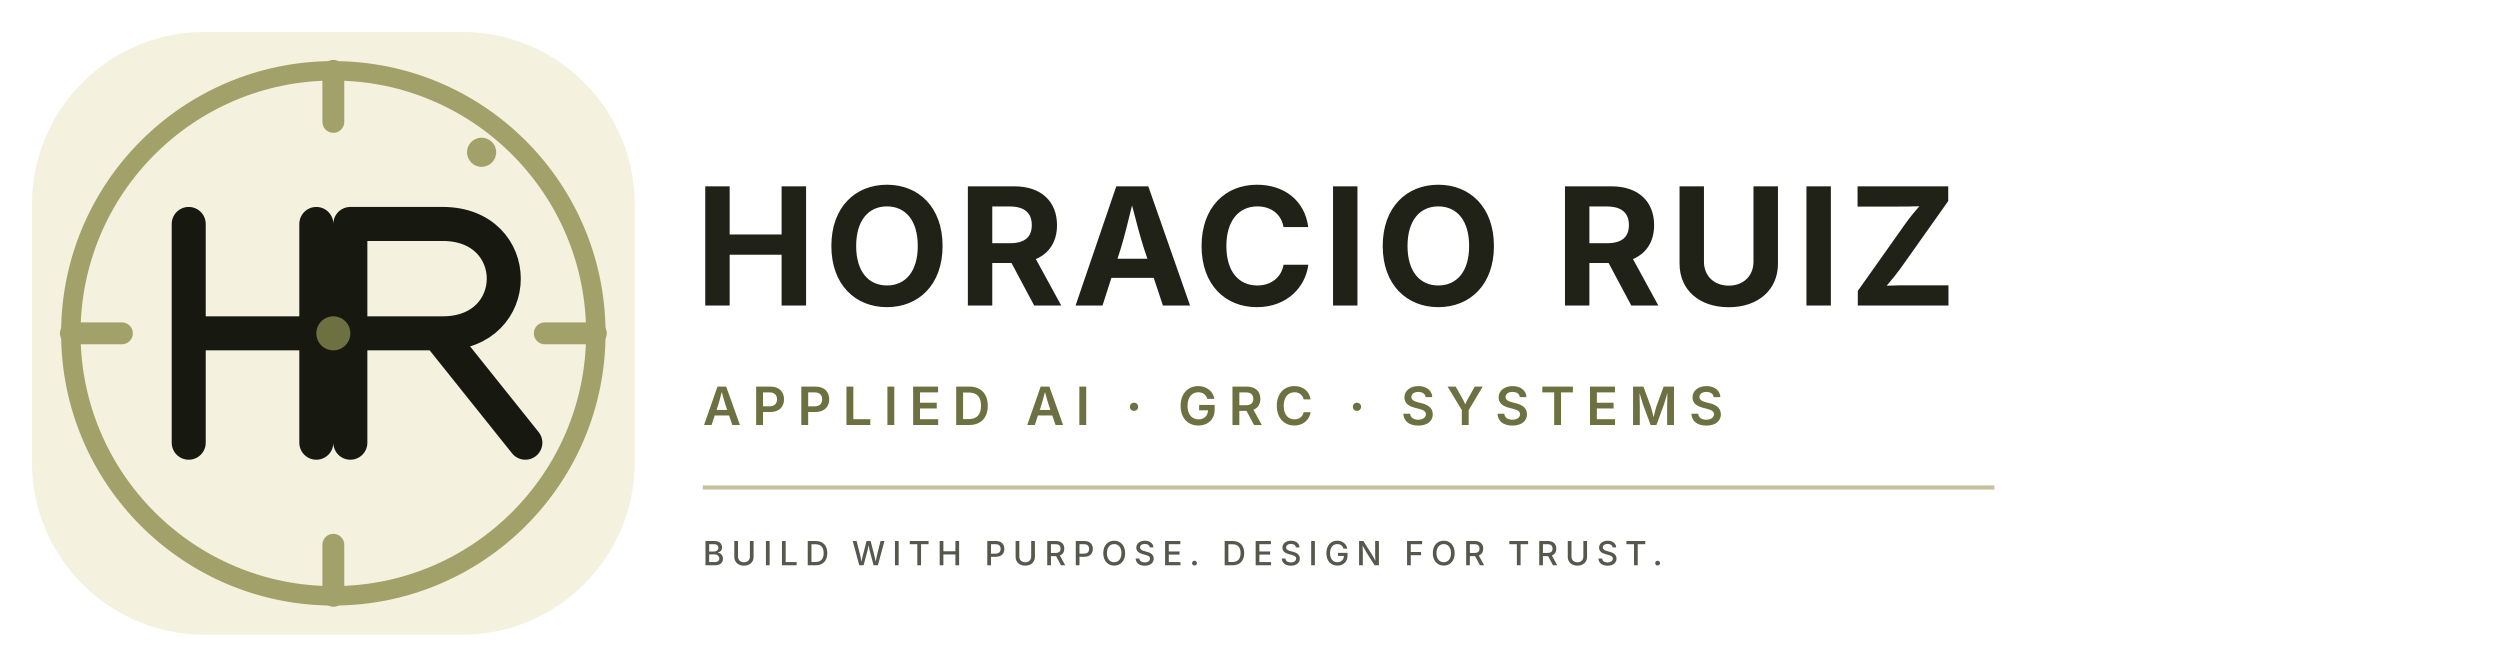
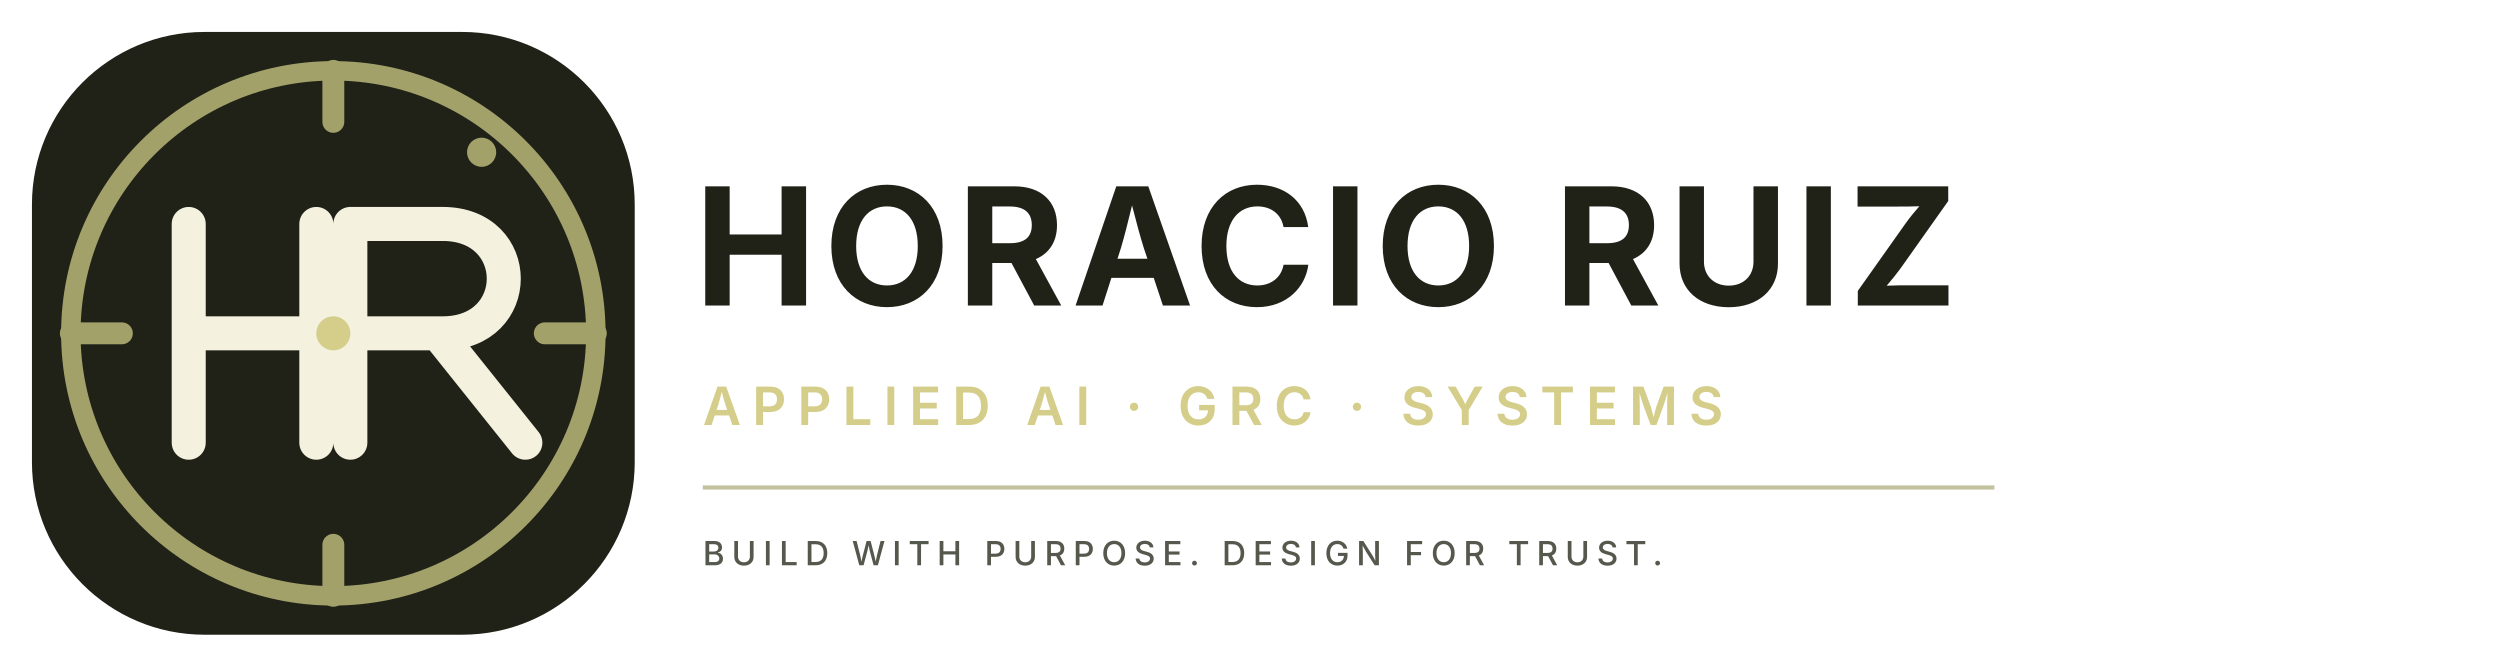
<svg xmlns="http://www.w3.org/2000/svg" viewBox="0 0 1800 480" fill="none">
  <g transform="translate(16 16) scale(.875)">
-     <rect x="8" y="8" width="496" height="496" rx="142" fill="#F4F1DF" />
+     <rect x="8" y="8" width="496" height="496" rx="142" fill="#202218" />
    <circle cx="256" cy="256" r="216" stroke="#A3A16A" stroke-width="16" />
    <path d="M256 40v42m216 174h-42M256 472v-42M40 256h42" stroke="#A3A16A" stroke-width="18" stroke-linecap="round" />
-     <path d="M256 256v-58" stroke="#6D7040" stroke-width="16" stroke-linecap="round" />
-     <path d="M137 166v180m0-90h105m0-90v180M270 346V166h76c67 0 67 90 0 90h-76m72 0 72 90" stroke="#171910" stroke-width="28" stroke-linecap="round" stroke-linejoin="round" />
-     <circle cx="256" cy="256" r="14" fill="#6D7040" />
+     <path d="M256 256v-58" stroke="#D4CE8A" stroke-width="16" stroke-linecap="round" />
+     <path d="M137 166v180m0-90h105m0-90v180M270 346V166h76c67 0 67 90 0 90h-76m72 0 72 90" stroke="#F4F1DF" stroke-width="28" stroke-linecap="round" stroke-linejoin="round" />
+     <circle cx="256" cy="256" r="14" fill="#D4CE8A" />
    <circle cx="378" cy="107" r="12" fill="#A3A16A" />
  </g>
  <text x="500" y="220" fill="#202218" font-family="Inter, Arial, Helvetica, sans-serif" font-size="118" font-weight="700" letter-spacing="5">HORACIO RUIZ</text>
-   <text x="506" y="306" fill="#6D7040" font-family="Inter, Arial, Helvetica, sans-serif" font-size="38" font-weight="600" letter-spacing="8">APPLIED AI · GRC · SYSTEMS</text>
+   <text x="506" y="306" fill="#D4CE8A" font-family="Inter, Arial, Helvetica, sans-serif" font-size="38" font-weight="600" letter-spacing="8">APPLIED AI · GRC · SYSTEMS</text>
  <path d="M506 351h930" stroke="#A3A16A" stroke-width="3" opacity=".65" />
  <text x="506" y="407" fill="#55584C" font-family="Inter, Arial, Helvetica, sans-serif" font-size="24" font-weight="500" letter-spacing="5">BUILD WITH PURPOSE. DESIGN FOR TRUST.</text>
</svg>
